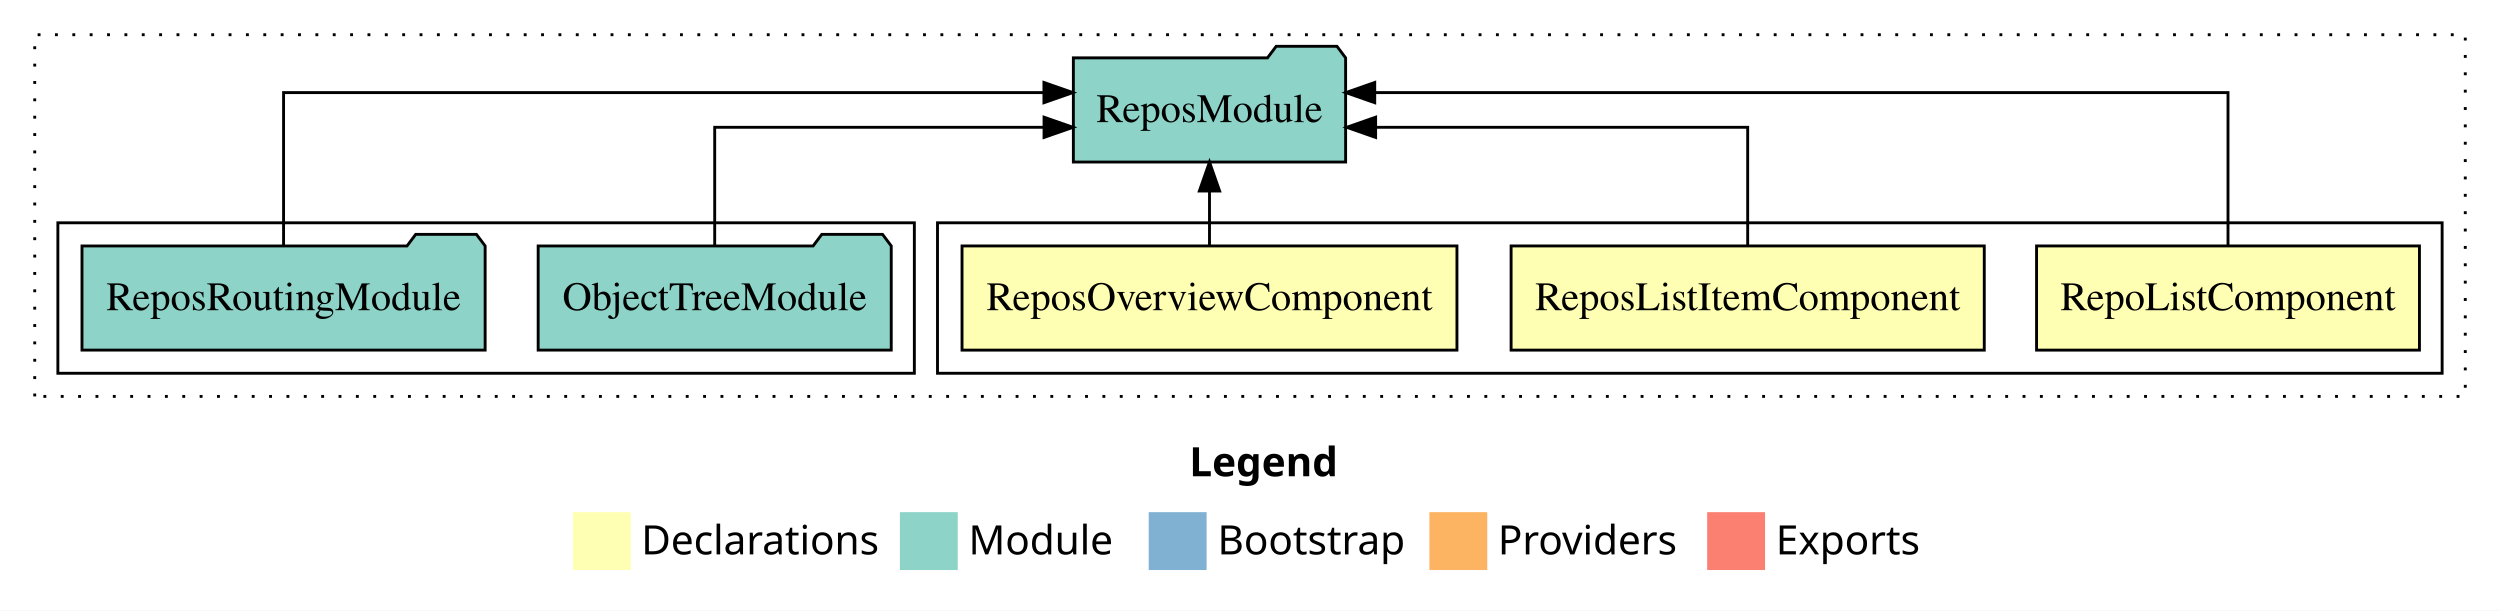
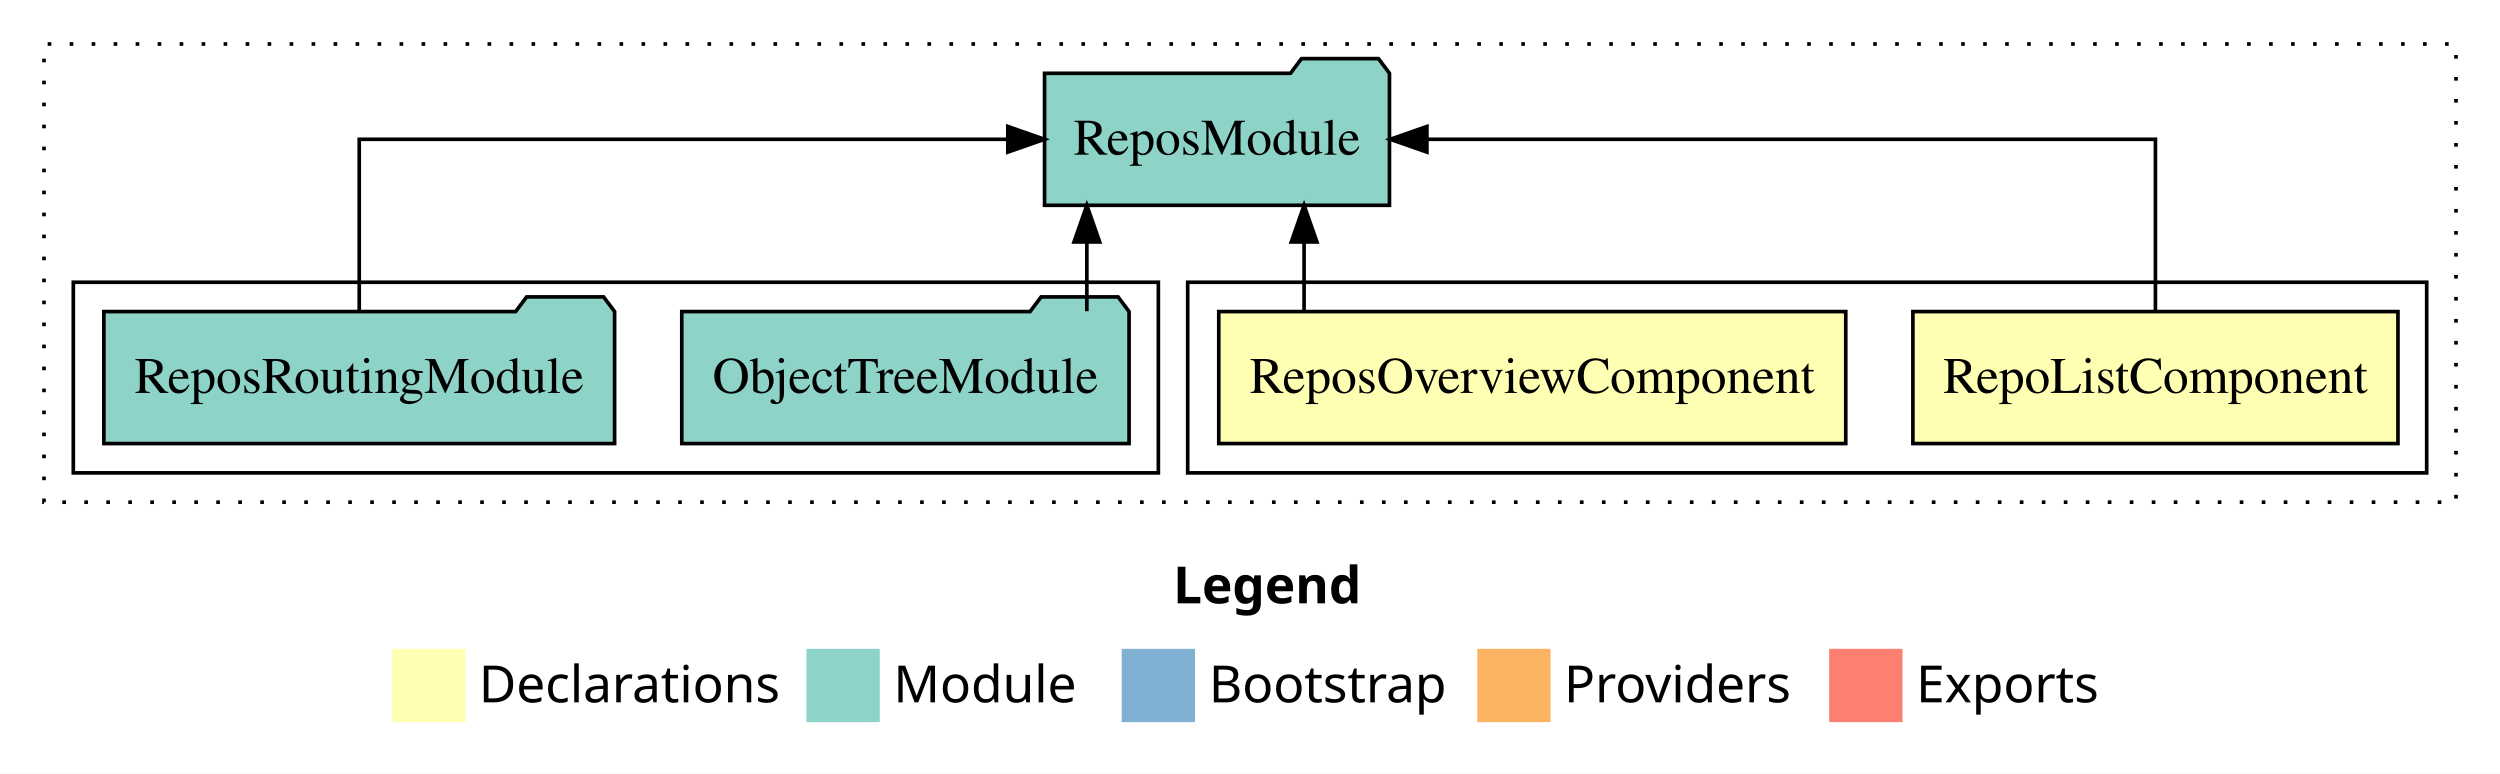
- <svg xmlns="http://www.w3.org/2000/svg" width="864pt" height="211pt" viewBox="0.00 0.00 864.00 211.00">
+ <svg xmlns="http://www.w3.org/2000/svg" width="682pt" height="211pt" viewBox="0.00 0.00 682.00 211.00">
  <g id="graph0" class="graph" transform="scale(1 1) rotate(0) translate(4 207)">
-     <polygon fill="#ffffff" stroke="transparent" points="-4,4 -4,-207 860,-207 860,4 -4,4" />
-     <text text-anchor="start" x="407.009" y="-42.4" font-family="sans-serif" font-weight="bold" font-size="14.00" fill="#000000">Legend</text>
-     <polygon fill="#ffffb3" stroke="transparent" points="194,-10 194,-30 214,-30 214,-10 194,-10" />
-     <text text-anchor="start" x="217.629" y="-15.4" font-family="sans-serif" font-size="14.00" fill="#000000">  Declarations</text>
-     <polygon fill="#8dd3c7" stroke="transparent" points="307,-10 307,-30 327,-30 327,-10 307,-10" />
-     <text text-anchor="start" x="330.725" y="-15.4" font-family="sans-serif" font-size="14.00" fill="#000000">  Module</text>
-     <polygon fill="#80b1d3" stroke="transparent" points="393,-10 393,-30 413,-30 413,-10 393,-10" />
-     <text text-anchor="start" x="416.781" y="-15.4" font-family="sans-serif" font-size="14.00" fill="#000000">  Bootstrap</text>
-     <polygon fill="#fdb462" stroke="transparent" points="490,-10 490,-30 510,-30 510,-10 490,-10" />
-     <text text-anchor="start" x="513.673" y="-15.4" font-family="sans-serif" font-size="14.00" fill="#000000">  Providers</text>
-     <polygon fill="#fb8072" stroke="transparent" points="586,-10 586,-30 606,-30 606,-10 586,-10" />
-     <text text-anchor="start" x="609.726" y="-15.4" font-family="sans-serif" font-size="14.00" fill="#000000">  Exports</text>
+     <polygon fill="#ffffff" stroke="transparent" points="-4,4 -4,-207 678,-207 678,4 -4,4" />
+     <text text-anchor="start" x="316.009" y="-42.4" font-family="sans-serif" font-weight="bold" font-size="14.00" fill="#000000">Legend</text>
+     <polygon fill="#ffffb3" stroke="transparent" points="103,-10 103,-30 123,-30 123,-10 103,-10" />
+     <text text-anchor="start" x="126.629" y="-15.4" font-family="sans-serif" font-size="14.00" fill="#000000">  Declarations</text>
+     <polygon fill="#8dd3c7" stroke="transparent" points="216,-10 216,-30 236,-30 236,-10 216,-10" />
+     <text text-anchor="start" x="239.725" y="-15.4" font-family="sans-serif" font-size="14.00" fill="#000000">  Module</text>
+     <polygon fill="#80b1d3" stroke="transparent" points="302,-10 302,-30 322,-30 322,-10 302,-10" />
+     <text text-anchor="start" x="325.781" y="-15.4" font-family="sans-serif" font-size="14.00" fill="#000000">  Bootstrap</text>
+     <polygon fill="#fdb462" stroke="transparent" points="399,-10 399,-30 419,-30 419,-10 399,-10" />
+     <text text-anchor="start" x="422.673" y="-15.4" font-family="sans-serif" font-size="14.00" fill="#000000">  Providers</text>
+     <polygon fill="#fb8072" stroke="transparent" points="495,-10 495,-30 515,-30 515,-10 495,-10" />
+     <text text-anchor="start" x="518.726" y="-15.4" font-family="sans-serif" font-size="14.00" fill="#000000">  Exports</text>
    <g id="clust1" class="cluster">
-       <polygon fill="none" stroke="#000000" stroke-dasharray="1,5" points="8,-70 8,-195 848,-195 848,-70 8,-70" />
+       <polygon fill="none" stroke="#000000" stroke-dasharray="1,5" points="8,-70 8,-195 666,-195 666,-70 8,-70" />
    </g>
    <g id="clust2" class="cluster">
-       <polygon fill="none" stroke="#000000" points="320,-78 320,-130 840,-130 840,-78 320,-78" />
+       <polygon fill="none" stroke="#000000" points="320,-78 320,-130 658,-130 658,-78 320,-78" />
    </g>
-     <g id="clust6" class="cluster">
+     <g id="clust5" class="cluster">
      <polygon fill="none" stroke="#000000" points="16,-78 16,-130 312,-130 312,-78 16,-78" />
    </g>
    <g id="node1" class="node">
-       <polygon fill="#ffffb3" stroke="#000000" points="832.162,-122 699.838,-122 699.838,-86 832.162,-86 832.162,-122" />
-       <text text-anchor="middle" x="766" y="-99.8" font-family="Times,serif" font-size="14.00" fill="#000000">RepoListComponent</text>
+       <polygon fill="#ffffb3" stroke="#000000" points="650.162,-122 517.838,-122 517.838,-86 650.162,-86 650.162,-122" />
+       <text text-anchor="middle" x="584" y="-99.8" font-family="Times,serif" font-size="14.00" fill="#000000">RepoListComponent</text>
    </g>
-     <g id="node4" class="node">
-       <polygon fill="#8dd3c7" stroke="#000000" points="461.047,-187 458.047,-191 437.047,-191 434.047,-187 366.953,-187 366.953,-151 461.047,-151 461.047,-187" />
-       <text text-anchor="middle" x="414" y="-164.8" font-family="Times,serif" font-size="14.00" fill="#000000">ReposModule</text>
+     <g id="node3" class="node">
+       <polygon fill="#8dd3c7" stroke="#000000" points="375.047,-187 372.047,-191 351.047,-191 348.047,-187 280.953,-187 280.953,-151 375.047,-151 375.047,-187" />
+       <text text-anchor="middle" x="328" y="-164.8" font-family="Times,serif" font-size="14.00" fill="#000000">ReposModule</text>
    </g>
    <g id="edge1" class="edge">
-       <path fill="none" stroke="#000000" d="M766,-122.284C766,-143.321 766,-175 766,-175 766,-175 471.107,-175 471.107,-175" />
-       <polygon fill="#000000" stroke="#000000" points="471.107,-171.5 461.107,-175 471.107,-178.5 471.107,-171.5" />
+       <path fill="none" stroke="#000000" d="M584,-122.106C584,-141.339 584,-169 584,-169 584,-169 385.253,-169 385.253,-169" />
+       <polygon fill="#000000" stroke="#000000" points="385.253,-165.5 375.253,-169 385.253,-172.5 385.253,-165.5" />
    </g>
    <g id="node2" class="node">
-       <polygon fill="#ffffb3" stroke="#000000" points="681.763,-122 518.237,-122 518.237,-86 681.763,-86 681.763,-122" />
-       <text text-anchor="middle" x="600" y="-99.8" font-family="Times,serif" font-size="14.00" fill="#000000">ReposListItemComponent</text>
-     </g>
-     <g id="edge2" class="edge">
-       <path fill="none" stroke="#000000" d="M600,-122.022C600,-139.373 600,-163 600,-163 600,-163 471.417,-163 471.417,-163" />
-       <polygon fill="#000000" stroke="#000000" points="471.417,-159.5 461.417,-163 471.417,-166.5 471.417,-159.5" />
-     </g>
-     <g id="node3" class="node">
      <polygon fill="#ffffb3" stroke="#000000" points="499.522,-122 328.478,-122 328.478,-86 499.522,-86 499.522,-122" />
      <text text-anchor="middle" x="414" y="-99.8" font-family="Times,serif" font-size="14.00" fill="#000000">ReposOverviewComponent</text>
    </g>
-     <g id="edge3" class="edge">
-       <path fill="none" stroke="#000000" d="M414,-122.106C414,-122.106 414,-140.991 414,-140.991" />
-       <polygon fill="#000000" stroke="#000000" points="410.5,-140.991 414,-150.991 417.5,-140.991 410.5,-140.991" />
+     <g id="edge2" class="edge">
+       <path fill="none" stroke="#000000" d="M351.756,-122.106C351.756,-122.106 351.756,-140.991 351.756,-140.991" />
+       <polygon fill="#000000" stroke="#000000" points="348.256,-140.991 351.756,-150.991 355.256,-140.991 348.256,-140.991" />
    </g>
-     <g id="node5" class="node">
+     <g id="node4" class="node">
      <polygon fill="#8dd3c7" stroke="#000000" points="304.01,-122 301.01,-126 280.01,-126 277.01,-122 181.99,-122 181.99,-86 304.01,-86 304.01,-122" />
      <text text-anchor="middle" x="243" y="-99.8" font-family="Times,serif" font-size="14.00" fill="#000000">ObjectTreeModule</text>
    </g>
-     <g id="edge4" class="edge">
-       <path fill="none" stroke="#000000" d="M243,-122.022C243,-139.373 243,-163 243,-163 243,-163 356.821,-163 356.821,-163" />
-       <polygon fill="#000000" stroke="#000000" points="356.821,-166.5 366.821,-163 356.821,-159.5 356.821,-166.5" />
+     <g id="edge3" class="edge">
+       <path fill="none" stroke="#000000" d="M292.491,-122.106C292.491,-122.106 292.491,-140.991 292.491,-140.991" />
+       <polygon fill="#000000" stroke="#000000" points="288.991,-140.991 292.491,-150.991 295.991,-140.991 288.991,-140.991" />
    </g>
-     <g id="node6" class="node">
+     <g id="node5" class="node">
      <polygon fill="#8dd3c7" stroke="#000000" points="163.664,-122 160.664,-126 139.664,-126 136.664,-122 24.336,-122 24.336,-86 163.664,-86 163.664,-122" />
      <text text-anchor="middle" x="94" y="-99.8" font-family="Times,serif" font-size="14.00" fill="#000000">ReposRoutingModule</text>
    </g>
-     <g id="edge5" class="edge">
-       <path fill="none" stroke="#000000" d="M94,-122.284C94,-143.321 94,-175 94,-175 94,-175 356.783,-175 356.783,-175" />
-       <polygon fill="#000000" stroke="#000000" points="356.783,-178.5 366.783,-175 356.783,-171.5 356.783,-178.5" />
+     <g id="edge4" class="edge">
+       <path fill="none" stroke="#000000" d="M94,-122.106C94,-141.339 94,-169 94,-169 94,-169 270.928,-169 270.928,-169" />
+       <polygon fill="#000000" stroke="#000000" points="270.928,-172.5 280.928,-169 270.928,-165.5 270.928,-172.5" />
    </g>
  </g>
</svg>
